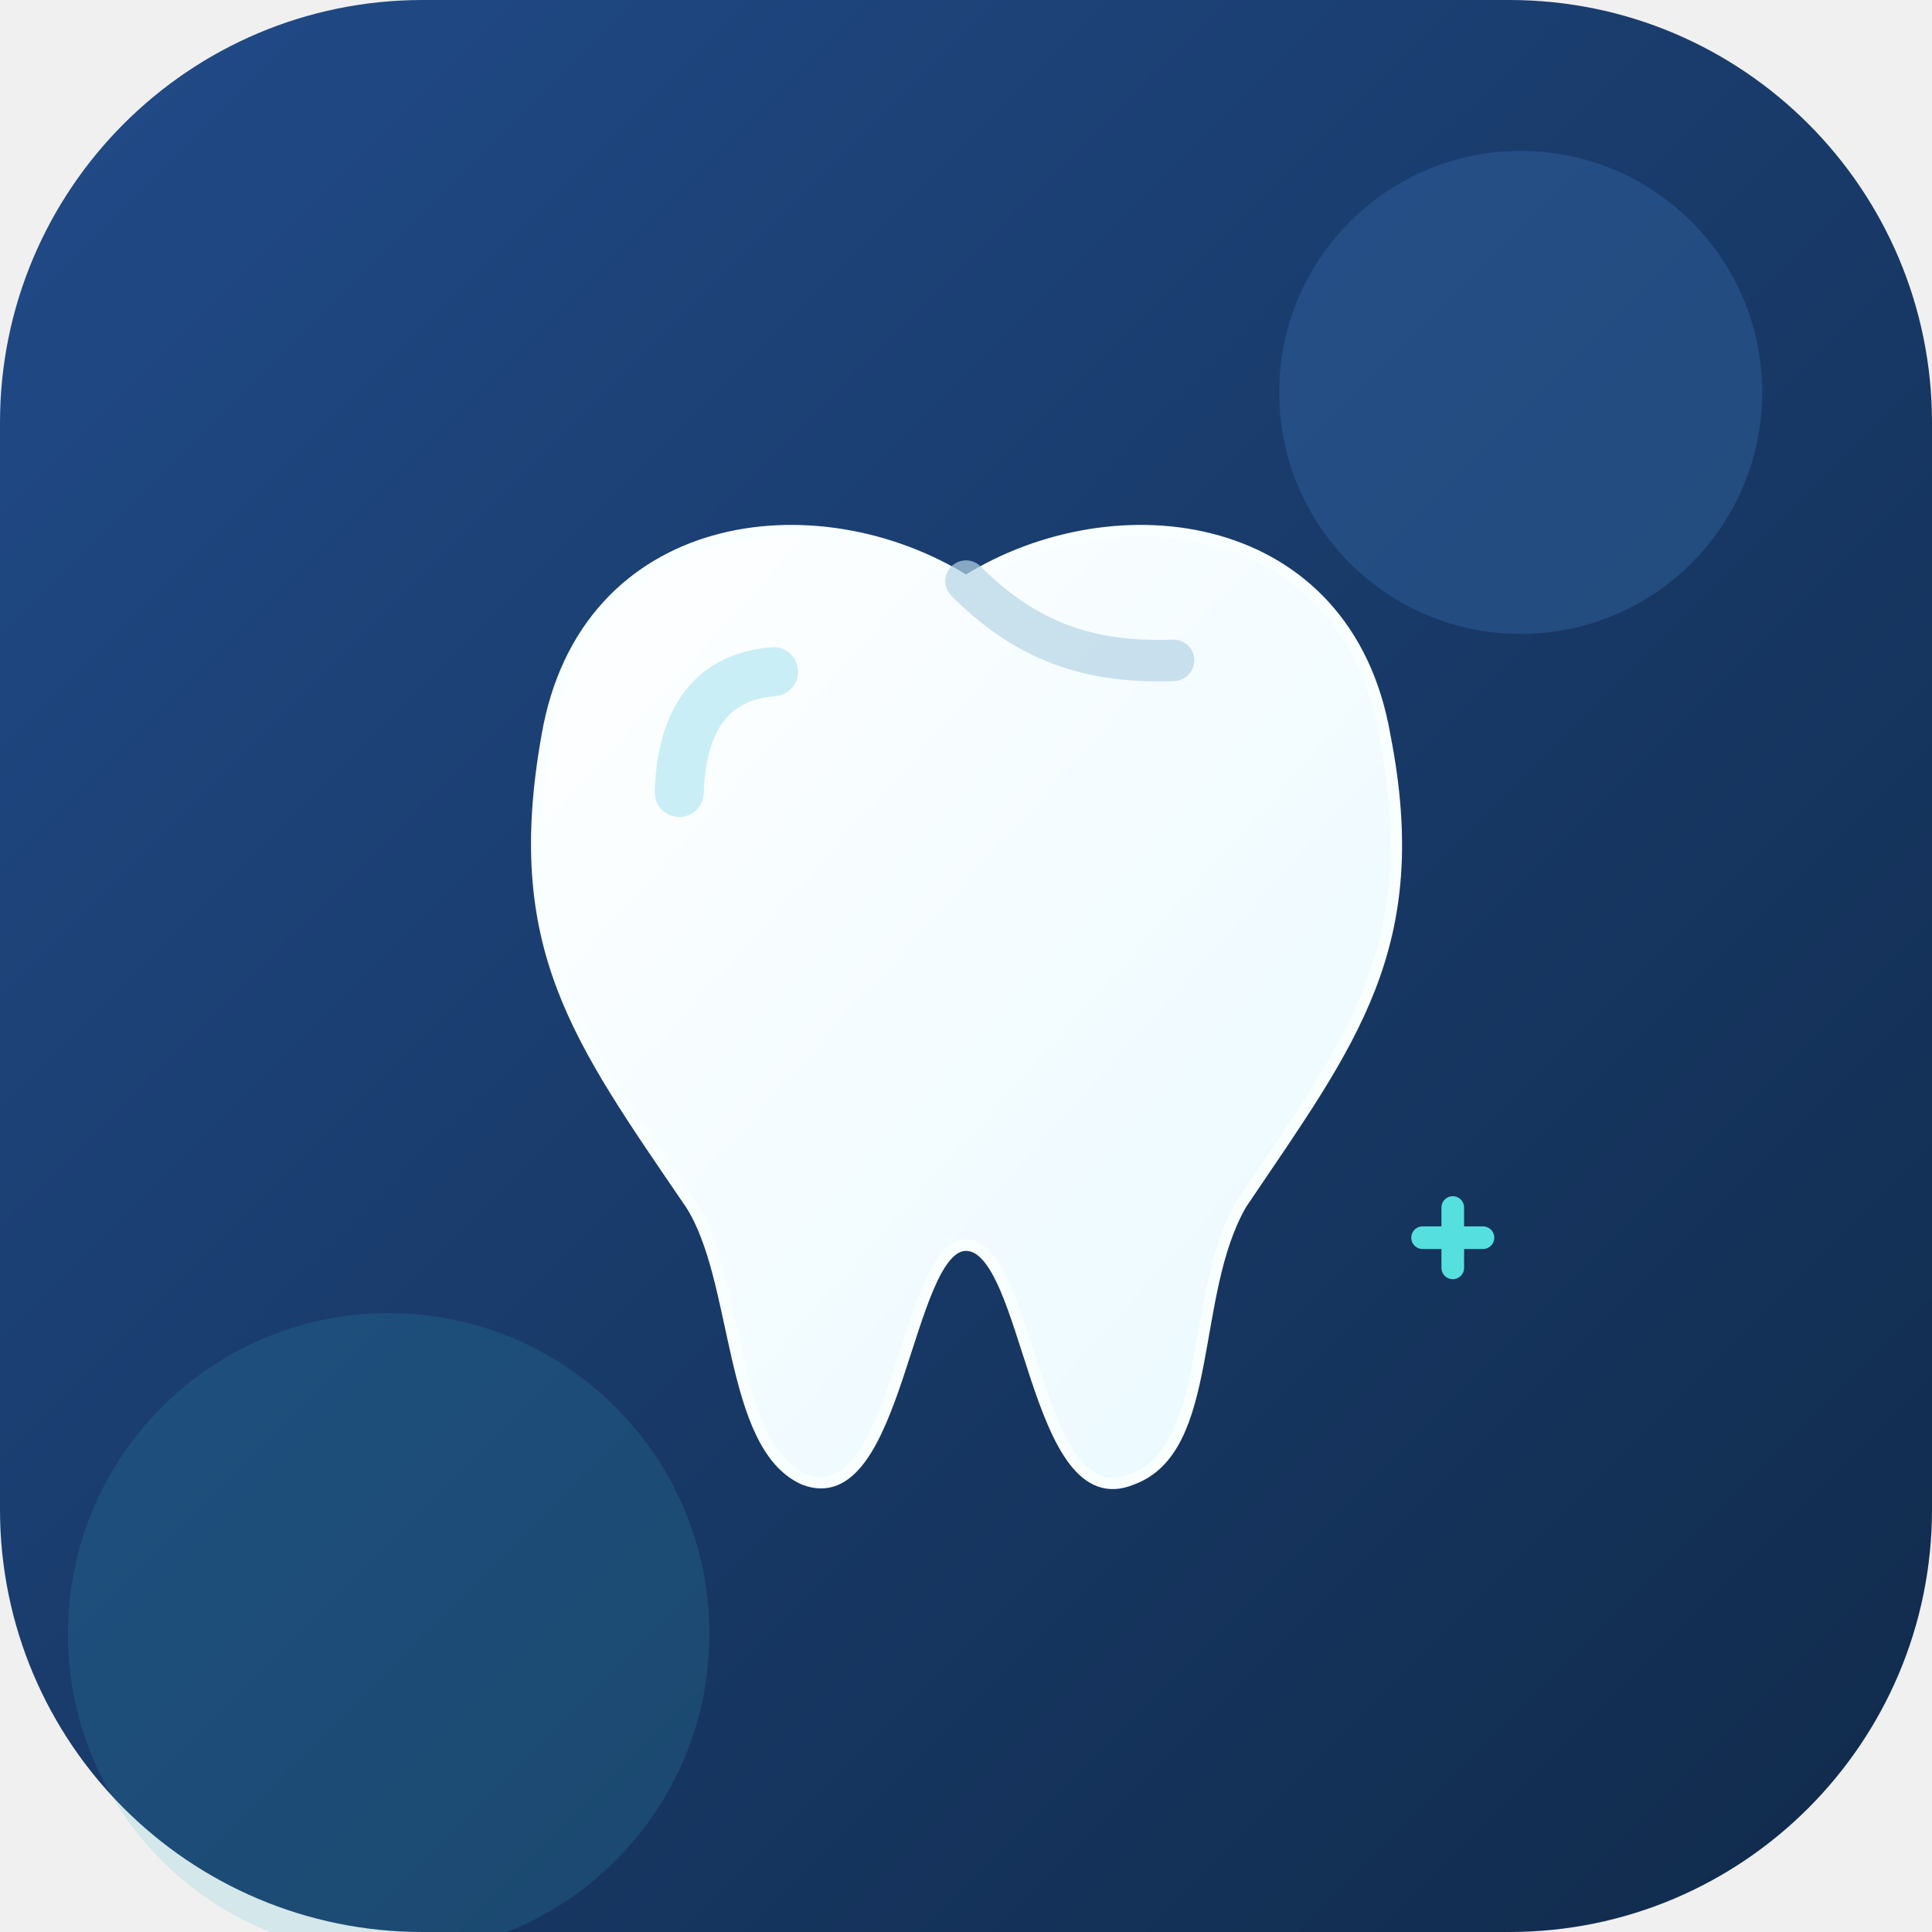
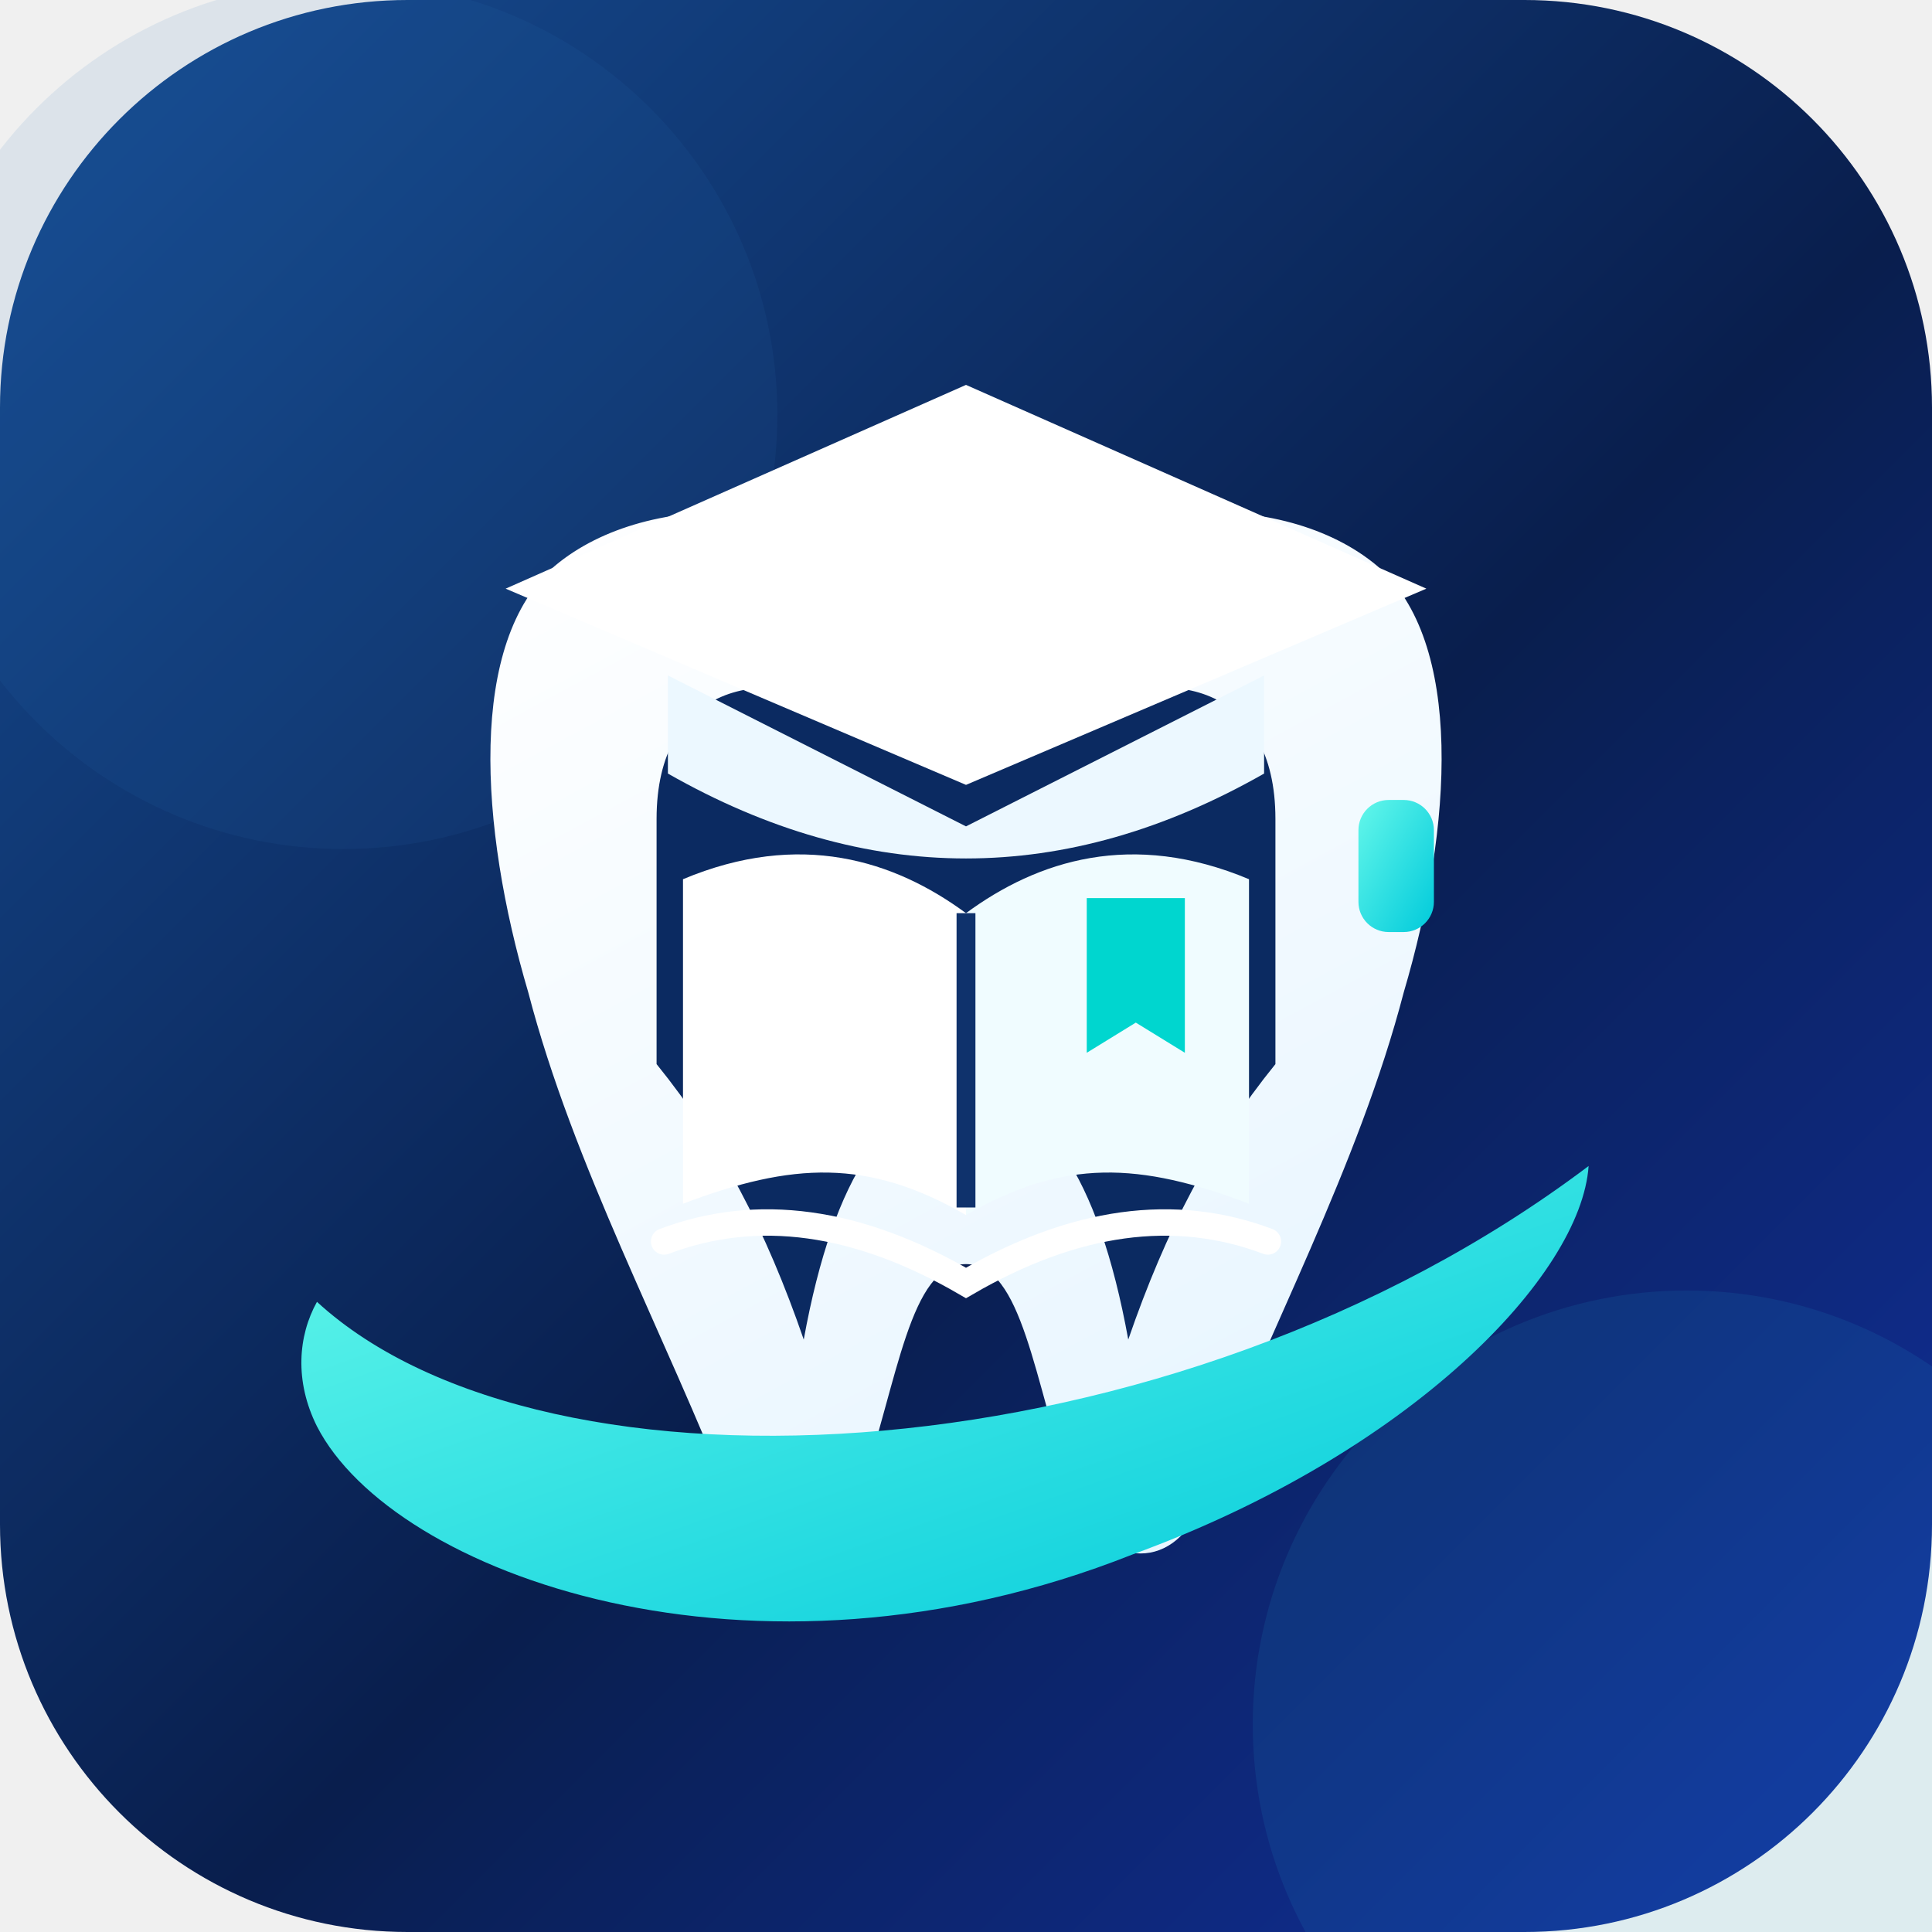
- <svg xmlns="http://www.w3.org/2000/svg" width="512" height="512" viewBox="0 0 512 512">
+ <svg xmlns="http://www.w3.org/2000/svg" width="512" height="512" viewBox="0 0 512 512" role="img" aria-label="Dento icon">
  <defs>
-     <linearGradient id="bg" x1="0" x2="1" y1="0" y2="1">
-       <stop offset="0" stop-color="#214b89" />
-       <stop offset="1" stop-color="#102a4a" />
+     <linearGradient id="bg" x1="0" y1="0" x2="1" y2="1">
+       <stop stop-color="#164d93" />
+       <stop offset=".55" stop-color="#091e4d" />
+       <stop offset="1" stop-color="#1231a5" />
    </linearGradient>
-     <linearGradient id="tooth" x1="0" x2="1" y1="0" y2="1">
-       <stop offset="0" stop-color="#fff" />
-       <stop offset="1" stop-color="#e9f9ff" />
+     <linearGradient id="aqua" x1="0" y1="0" x2="1" y2="1">
+       <stop stop-color="#64f7ea" />
+       <stop offset="1" stop-color="#00cadb" />
+     </linearGradient>
+     <linearGradient id="white" x1="0" y1="0" x2=".5" y2="1">
+       <stop stop-color="#fff" />
+       <stop offset="1" stop-color="#e9f6ff" />
    </linearGradient>
  </defs>
-   <rect width="512" height="512" rx="112" fill="url(#bg)" />
-   <circle cx="403" cy="104" r="64" fill="#3164a0" opacity=".45" />
-   <circle cx="103" cy="433" r="85" fill="#36b3c9" opacity=".15" />
-   <path d="M256 154 C216 129 155 137 145 195 C135 251 153 275 183 319 C196 339 193 383 213 392 C238 402 240 330 256 330 C273 330 274 403 300 392 C322 384 315 343 329 319 C358 276 378 251 367 195 C357 137 296 129 256 154Z" fill="url(#tooth)" stroke="#f9ffff" stroke-width="3" stroke-linejoin="round" />
-   <path d="M256 154 C270 168 286 176 311 175" stroke="#b5d4e6" stroke-width="11" fill="none" stroke-linecap="round" opacity=".7" />
-   <path d="M180 210 Q181 180 205 178" fill="none" stroke="#b7e7f2" stroke-width="13" stroke-linecap="round" opacity=".72" />
-   <path d="M385 320v16M377 328h16" stroke="#56dfdf" stroke-width="6" stroke-linecap="round" />
+   <rect width="512" height="512" rx="108" fill="url(#bg)" />
+   <circle cx="91" cy="110" r="115" fill="#2c75bb" opacity=".10" />
+   <circle cx="447" cy="457" r="115" fill="#21c6ed" opacity=".09" />
+   <path d="M256 156 C221 131 172 129 147 150 C124 170 127 219 140 263 C152 309 176 353 194 399 C201 417 221 416 228 395 C238 366 241 335 256 335 C271 335 274 366 284 395 C291 416 311 417 318 399 C336 353 360 309 372 263 C385 219 388 170 365 150 C340 129 291 131 256 156Z" fill="url(#white)" />
+   <path d="M174 217 C174 182 202 175 228 189 L256 202 L284 189 C310 175 338 182 338 217 L338 282 C321 303 309 326 299 355 C291 311 276 290 256 290 C236 290 221 311 213 355 C203 326 191 303 174 282Z" fill="#0b2a61" />
+   <path d="M134 156 L256 102 L378 156 L256 208Z" fill="#fff" />
+   <path d="M177 179 L177 205 Q256 250 335 205 L335 179 L256 219Z" fill="#ecf8ff" />
+   <path d="M370 157 L370 218" stroke="url(#aqua)" stroke-width="9" stroke-linecap="round" />
+   <rect x="360" y="212" width="20" height="35" rx="8" fill="url(#aqua)" />
+   <path d="M181 233 C212 220 237 228 256 242 L256 322 C230 307 210 308 181 319Z" fill="#fff" />
+   <path d="M331 233 C300 220 275 228 256 242 L256 322 C282 307 302 308 331 319Z" fill="#f0fcff" />
+   <path d="M256 242 L256 320" stroke="#0f326c" stroke-width="5" />
+   <path d="M288 238 V279 L301 271 L314 279 V238" fill="#00d6cf" />
+   <path d="M176 329 Q213 315 256 340 Q299 315 336 329" stroke="#fff" stroke-width="7" fill="none" stroke-linecap="round" />
+   <path d="M84 345 C145 401 311 392 421 309 C419 338 374 385 300 412 C199 452 104 417 84 378 C78 366 79 354 84 345Z" fill="url(#aqua)" />
</svg>
